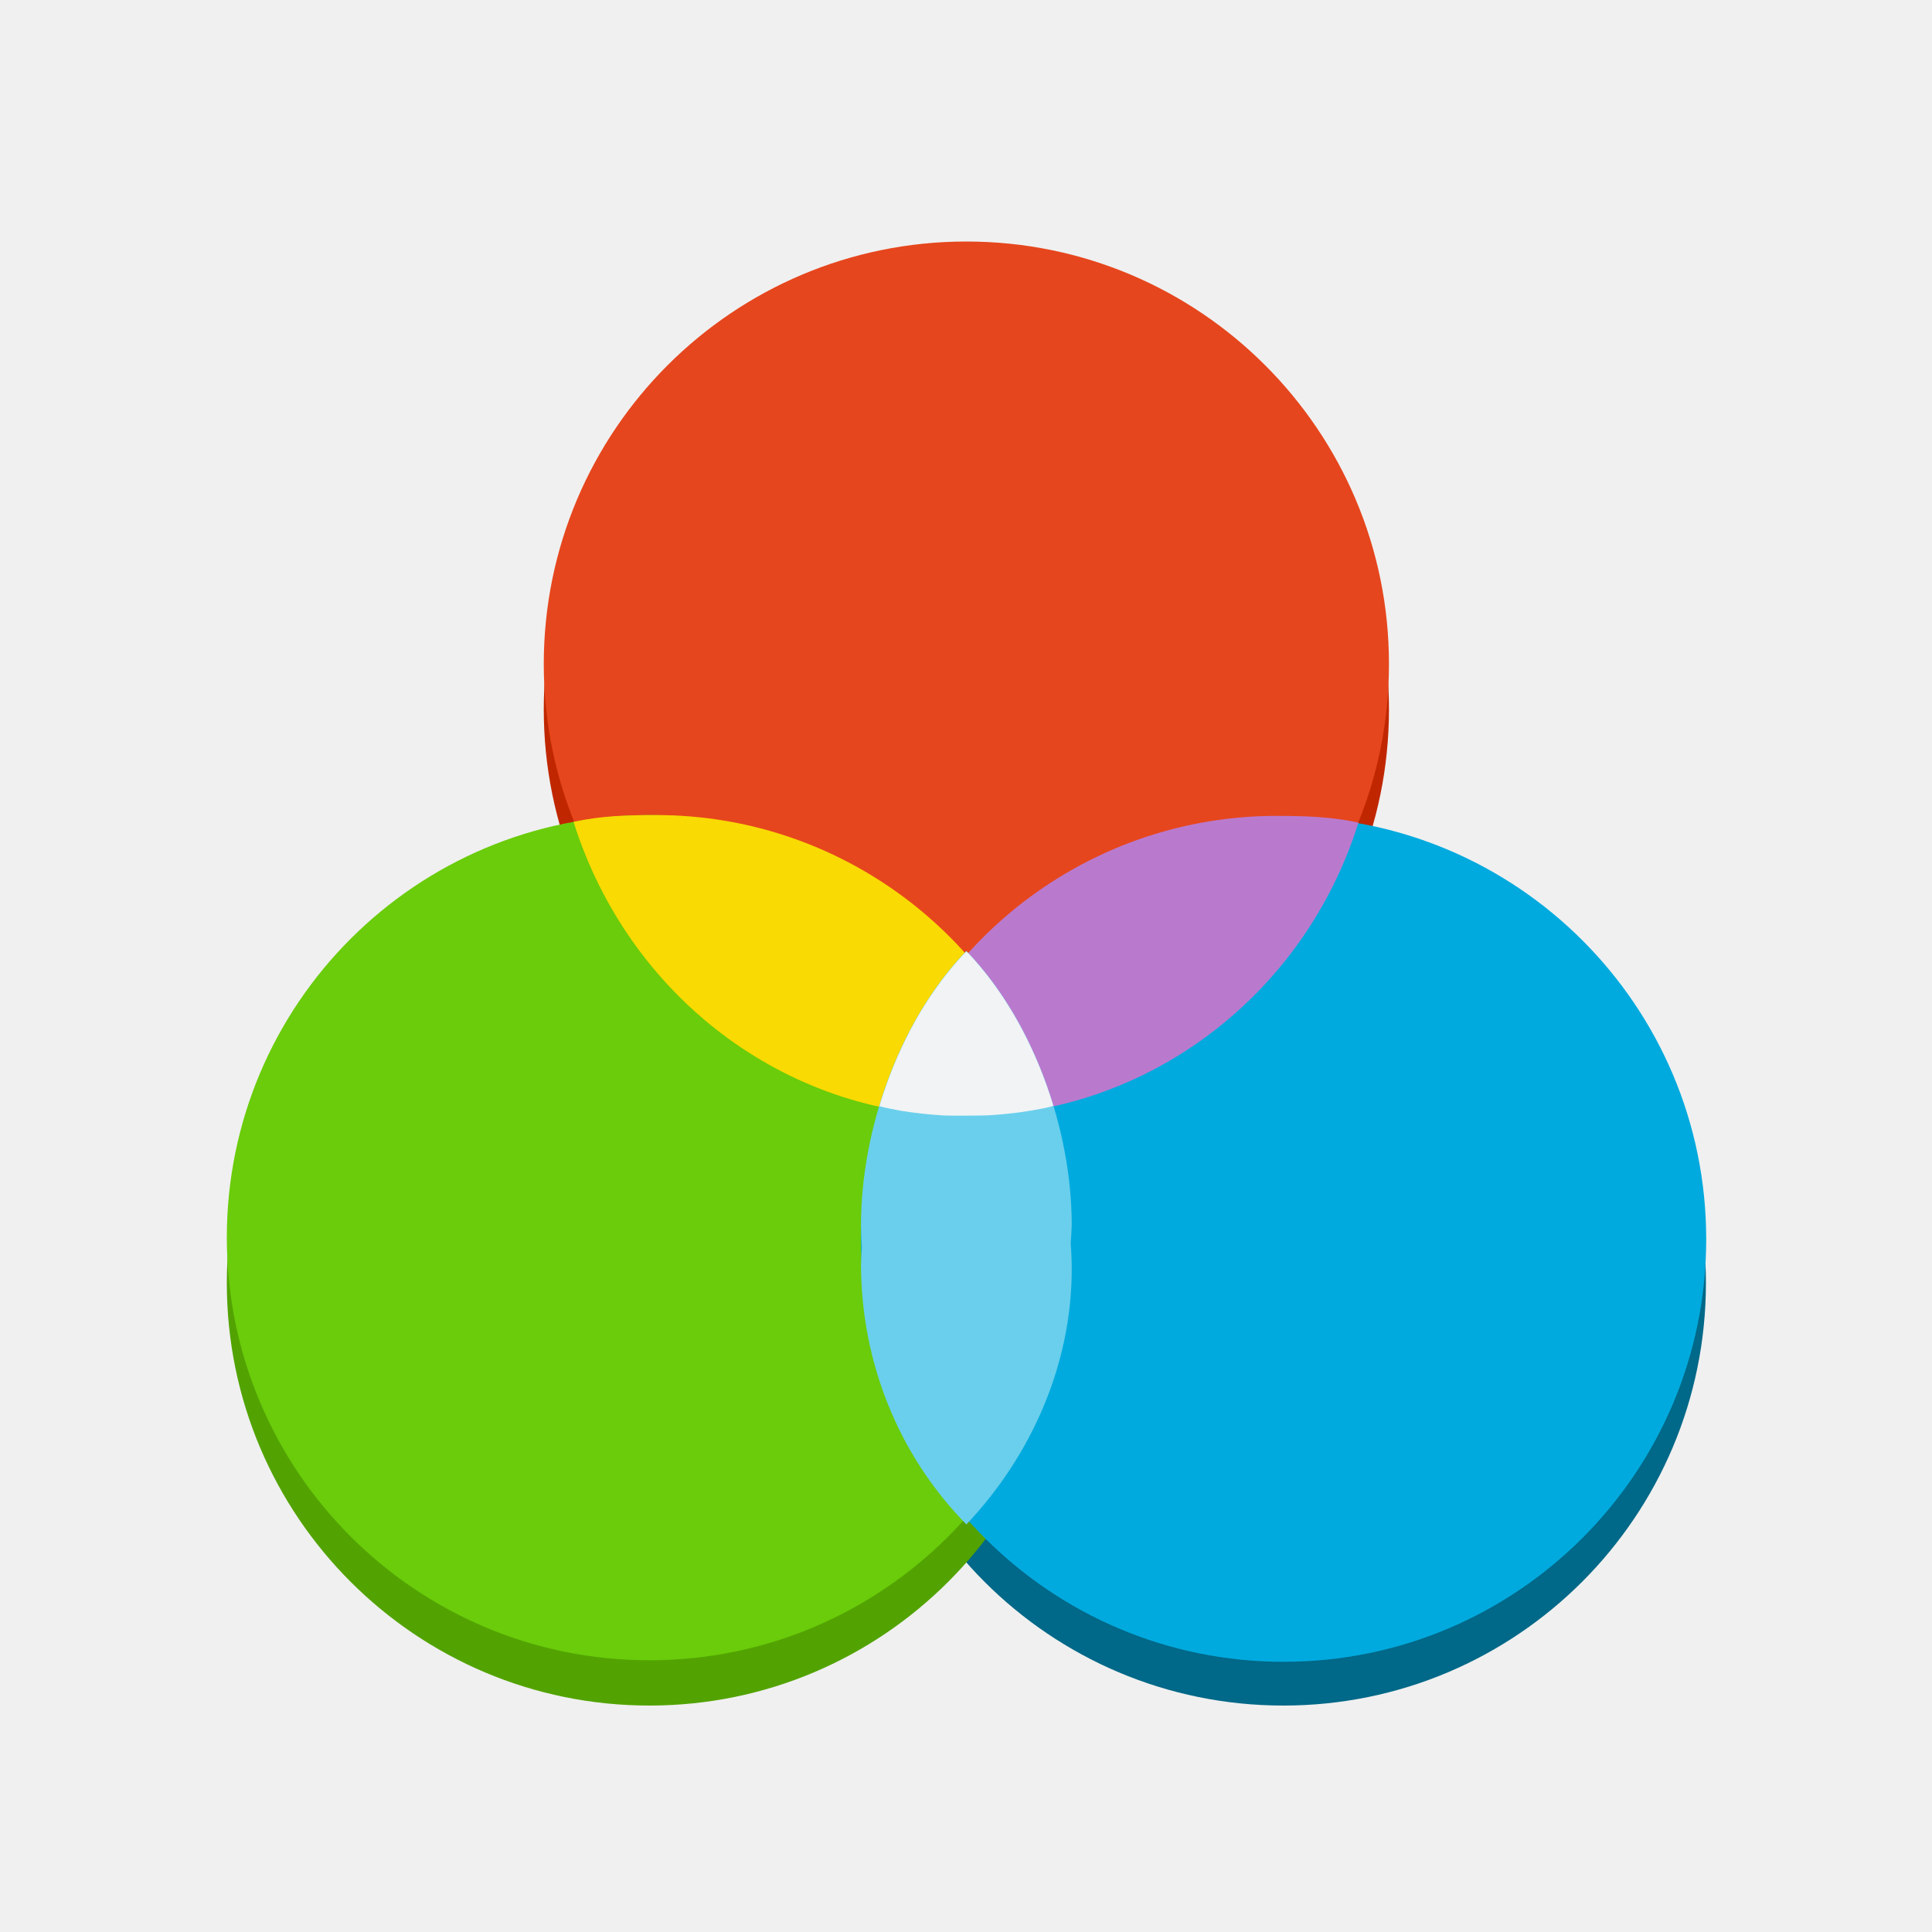
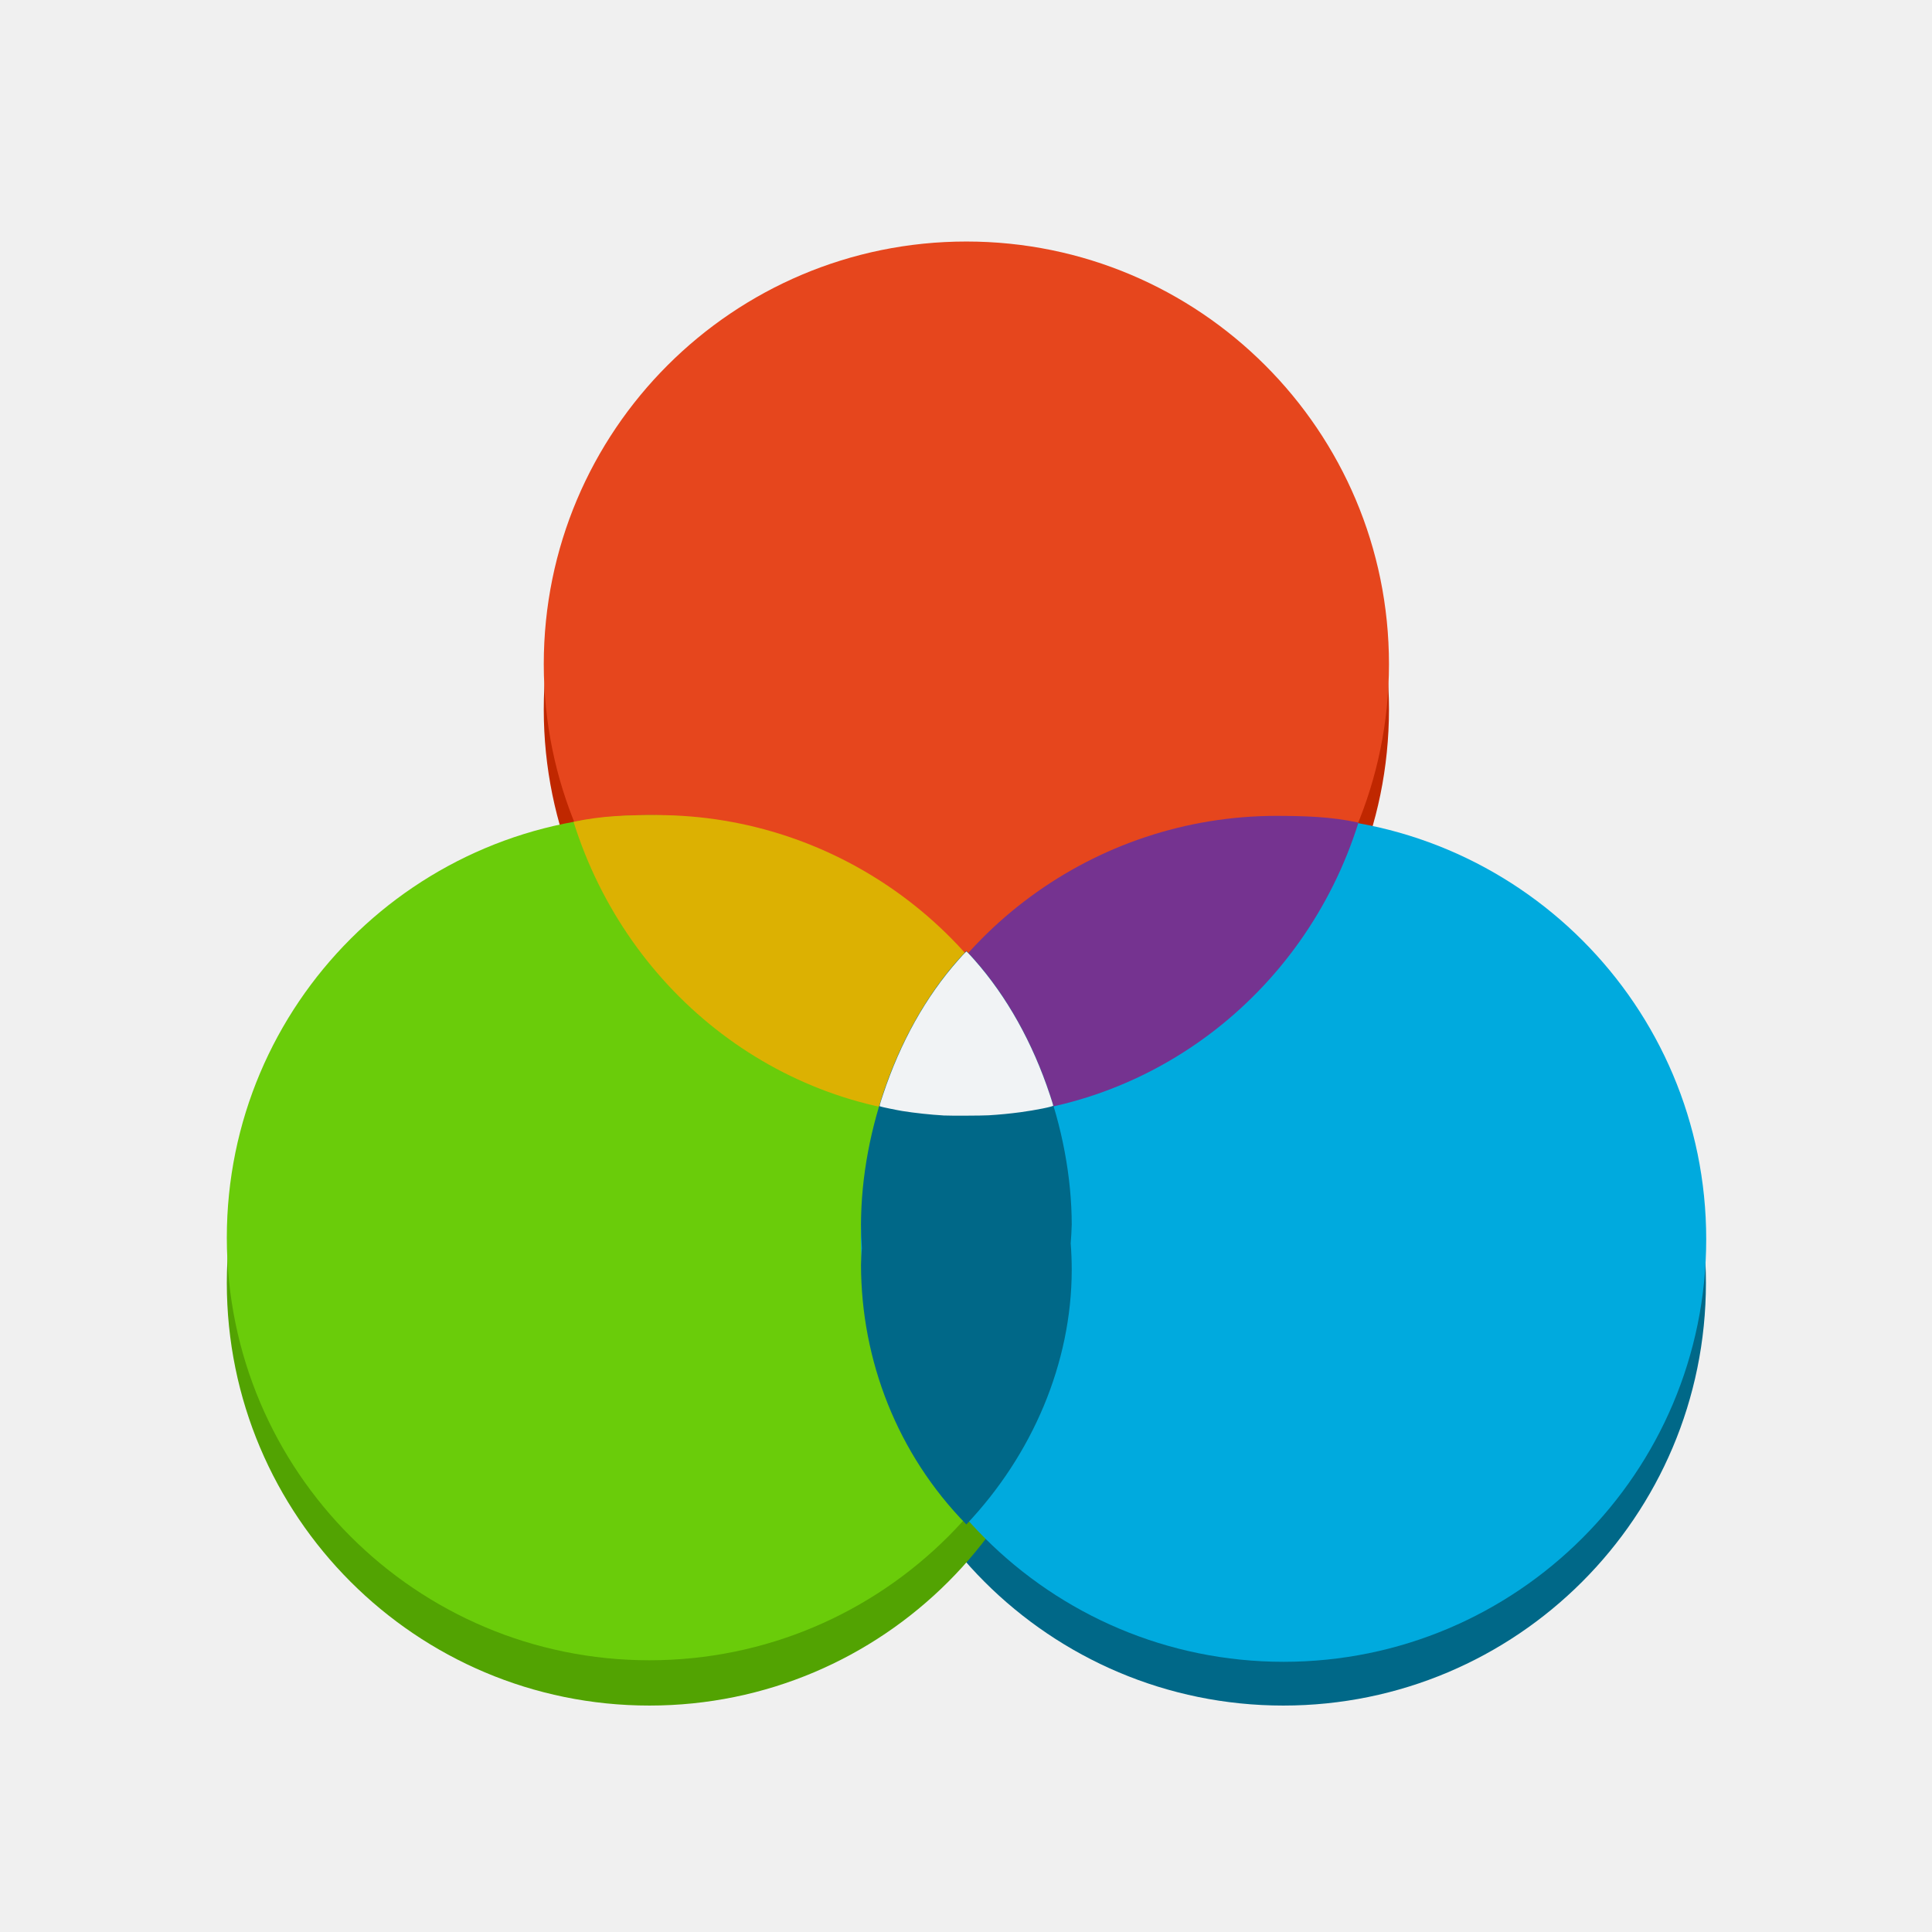
<svg xmlns="http://www.w3.org/2000/svg" width="128" height="128" viewBox="0 0 33.867 33.867" version="1.1" id="svg1260">
-   <defs id="defs1254">
-     <clipPath clipPathUnits="userSpaceOnUse" id="clipPath1014-7-9-3">
-       <circle style="opacity:1;vector-effect:none;fill:#6acc0a;fill-opacity:1;fill-rule:nonzero;stroke:#52a302;stroke-width:0.264;stroke-linecap:square;stroke-linejoin:round;stroke-miterlimit:4;stroke-dasharray:none;stroke-dashoffset:0;stroke-opacity:1;paint-order:normal" id="circle1016-5-3-6" cx="17.992" cy="323.458" r="3.043" />
-     </clipPath>
-     <clipPath clipPathUnits="userSpaceOnUse" id="clipPath1014-7-7">
-       <circle style="opacity:1;vector-effect:none;fill:#6acc0a;fill-opacity:1;fill-rule:nonzero;stroke:#52a302;stroke-width:0.264;stroke-linecap:square;stroke-linejoin:round;stroke-miterlimit:4;stroke-dasharray:none;stroke-dashoffset:0;stroke-opacity:1;paint-order:normal" id="circle1016-5-5" cx="17.992" cy="323.458" r="3.043" />
-     </clipPath>
-     <clipPath clipPathUnits="userSpaceOnUse" id="clipPath1010-3">
-       <circle cy="321.342" cx="2.117" id="circle1012-5" style="opacity:1;vector-effect:none;fill:#e6461d;fill-opacity:1;fill-rule:nonzero;stroke:#c02700;stroke-width:0.264;stroke-linecap:square;stroke-linejoin:round;stroke-miterlimit:4;stroke-dasharray:none;stroke-dashoffset:0;stroke-opacity:1;paint-order:normal" r="3.043" />
-     </clipPath>
-     <clipPath clipPathUnits="userSpaceOnUse" id="clipPath1010-3-9">
-       <circle cy="321.342" cx="2.117" id="circle1012-6" style="opacity:1;vector-effect:none;fill:#e6461d;fill-opacity:1;fill-rule:nonzero;stroke:#c02700;stroke-width:0.264;stroke-linecap:square;stroke-linejoin:round;stroke-miterlimit:4;stroke-dasharray:none;stroke-dashoffset:0;stroke-opacity:1;paint-order:normal" r="3.043" />
-     </clipPath>
-     <clipPath clipPathUnits="userSpaceOnUse" id="clipPath1014-7-5">
-       <circle style="opacity:1;vector-effect:none;fill:#6acc0a;fill-opacity:1;fill-rule:nonzero;stroke:#52a302;stroke-width:0.264;stroke-linecap:square;stroke-linejoin:round;stroke-miterlimit:4;stroke-dasharray:none;stroke-dashoffset:0;stroke-opacity:1;paint-order:normal" id="circle1016-5-0" cx="17.992" cy="323.458" r="3.043" />
-     </clipPath>
-     <clipPath clipPathUnits="userSpaceOnUse" id="clipPath1014-7-9-8">
-       <circle style="opacity:1;vector-effect:none;fill:#6acc0a;fill-opacity:1;fill-rule:nonzero;stroke:#52a302;stroke-width:0.264;stroke-linecap:square;stroke-linejoin:round;stroke-miterlimit:4;stroke-dasharray:none;stroke-dashoffset:0;stroke-opacity:1;paint-order:normal" id="circle1016-5-3-4" cx="17.992" cy="323.458" r="3.043" />
-     </clipPath>
-   </defs>
+   <defs id="defs1254" />
  <g id="layer1" transform="translate(0,-263.1333)">
-     <circle style="opacity:1;vector-effect:none;fill:#851b00;fill-opacity:1;fill-rule:nonzero;stroke:#c02700;stroke-width:0.264;stroke-linecap:square;stroke-linejoin:round;stroke-miterlimit:4;stroke-dasharray:none;stroke-dashoffset:0;stroke-opacity:1;paint-order:normal" id="circle1255-9-7" cx="43.401" cy="271.809" r="3.043" />
-     <circle style="opacity:1;vector-effect:none;fill:#c02700;fill-opacity:1;fill-rule:nonzero;stroke:#c02700;stroke-width:0.264;stroke-linecap:square;stroke-linejoin:round;stroke-miterlimit:4;stroke-dasharray:none;stroke-dashoffset:0;stroke-opacity:1;paint-order:normal" id="circle1255-9-4" cx="43.399" cy="271.584" r="3.043" />
-     <circle style="opacity:1;vector-effect:none;fill:#52a302;fill-opacity:1;fill-rule:nonzero;stroke:#52a302;stroke-width:0.264;stroke-linecap:square;stroke-linejoin:round;stroke-miterlimit:4;stroke-dasharray:none;stroke-dashoffset:0;stroke-opacity:1;paint-order:normal" id="circle1255-9" cx="47.625" cy="271.865" r="3.043" />
-     <ellipse cy="267.499" cx="45.507" id="circle1879-6" style="opacity:1;vector-effect:none;fill:#006888;fill-opacity:1;fill-rule:nonzero;stroke:none;stroke-width:0.148;stroke-linecap:square;stroke-linejoin:round;stroke-miterlimit:4;stroke-dasharray:none;stroke-dashoffset:0;stroke-opacity:1;paint-order:normal" rx="3.023" ry="3.087" />
-     <ellipse style="opacity:1;vector-effect:none;fill:#00aade;fill-opacity:1;fill-rule:nonzero;stroke:#006888;stroke-width:0.264;stroke-linecap:square;stroke-linejoin:round;stroke-miterlimit:4;stroke-dasharray:none;stroke-dashoffset:0;stroke-opacity:1;paint-order:normal" id="path1251-2" cx="45.527" cy="267.323" rx="3.043" ry="3.043" />
-     <ellipse cy="271.688" cx="47.775" id="circle1875-9" style="opacity:1;vector-effect:none;fill:#52a302;fill-opacity:1;fill-rule:nonzero;stroke:none;stroke-width:0.148;stroke-linecap:square;stroke-linejoin:round;stroke-miterlimit:4;stroke-dasharray:none;stroke-dashoffset:0;stroke-opacity:1;paint-order:normal" rx="3.023" ry="3.087" />
-     <ellipse style="opacity:1;vector-effect:none;fill:#c02700;fill-opacity:1;fill-rule:nonzero;stroke:none;stroke-width:0.148;stroke-linecap:square;stroke-linejoin:round;stroke-miterlimit:4;stroke-dasharray:none;stroke-dashoffset:0;stroke-opacity:1;paint-order:normal" id="circle1877-1" cx="43.24" cy="271.688" rx="3.023" ry="3.087" />
-     <circle style="opacity:1;vector-effect:none;fill:#6acc0a;fill-opacity:1;fill-rule:nonzero;stroke:#52a302;stroke-width:0.264;stroke-linecap:square;stroke-linejoin:round;stroke-miterlimit:4;stroke-dasharray:none;stroke-dashoffset:0;stroke-opacity:1;paint-order:normal" id="circle1255-2" cx="47.625" cy="271.6" r="3.043" />
-     <circle cy="271.6" cx="43.392" id="circle1253-7" style="opacity:1;vector-effect:none;fill:#e6461d;fill-opacity:1;fill-rule:nonzero;stroke:#c02700;stroke-width:0.264;stroke-linecap:square;stroke-linejoin:round;stroke-miterlimit:4;stroke-dasharray:none;stroke-dashoffset:0;stroke-opacity:1;paint-order:normal" r="3.043" />
-     <circle style="opacity:1;vector-effect:none;fill:#a87e13;fill-opacity:1;fill-rule:nonzero;stroke:#a87e13;stroke-width:0.264;stroke-linecap:square;stroke-linejoin:round;stroke-miterlimit:4;stroke-dasharray:none;stroke-dashoffset:0;stroke-opacity:1;paint-order:normal" id="circle1255-0" cx="6.35" cy="321.342" r="3.043" clip-path="url(#clipPath1010-3)" transform="translate(41.41865,-49.77858)" />
-     <ellipse transform="translate(29.6571,-52.03585)" style="opacity:1;vector-effect:none;fill:#1ba189;fill-opacity:1;fill-rule:nonzero;stroke:#1ba189;stroke-width:0.264;stroke-linecap:square;stroke-linejoin:round;stroke-miterlimit:4;stroke-dasharray:none;stroke-dashoffset:0;stroke-opacity:1;paint-order:normal" id="path1251-61-9" cx="15.893" cy="319.181" rx="3.043" ry="3.043" clip-path="url(#clipPath1014-7-7)" />
-     <ellipse transform="matrix(-1,0,0,1,61.44418,-52.01103)" style="opacity:1;vector-effect:none;fill:#9c41bf;fill-opacity:1;fill-rule:nonzero;stroke:#9c41bf;stroke-width:0.264;stroke-linecap:square;stroke-linejoin:round;stroke-miterlimit:4;stroke-dasharray:none;stroke-dashoffset:0;stroke-opacity:1;paint-order:normal" id="path1251-61-9-1" cx="15.893" cy="319.181" rx="3.043" ry="3.043" clip-path="url(#clipPath1014-7-9-3)" />
-     <path style="opacity:1;vector-effect:none;fill:#ffffff;fill-opacity:1;fill-rule:nonzero;stroke:none;stroke-width:0.18;stroke-linecap:square;stroke-linejoin:round;stroke-miterlimit:4;stroke-dasharray:none;stroke-dashoffset:0;stroke-opacity:1;paint-order:normal" d="m 45.547,269.215 a 4.012,3.42 0 0 0 -0.054,0.052 4.012,3.42 0 0 0 -0.155,0.164 4.012,3.42 0 0 0 -0.102,0.122 4.012,3.42 0 0 0 -0.116,0.152 4.012,3.42 0 0 0 -0.103,0.153 4.012,3.42 0 0 0 -0.083,0.136 4.012,3.42 0 0 0 -0.099,0.19 4.012,3.42 0 0 0 -0.06,0.128 4.012,3.42 0 0 0 -0.054,0.131 4.012,3.42 0 0 0 -0.007,0.019 4.012,3.42 0 0 0 0.004,8.2e-4 4.012,3.42 0 0 0 0.341,0.048 4.012,3.42 0 0 0 0.09,0.009 4.012,3.42 0 0 0 0.339,0.018 4.012,3.42 0 0 0 0.046,0.002 4.012,3.42 0 0 0 0.823,-0.074 4.012,3.42 0 0 0 0.016,-0.004 4.012,3.42 0 0 0 -0.825,-1.242 4.012,3.42 0 0 0 -0.004,-0.003 z" id="path1317-0" />
-     <ellipse cy="284.535" cx="43.392" id="circle1879-3" style="opacity:1;vector-effect:none;fill:#006888;fill-opacity:1;fill-rule:nonzero;stroke:none;stroke-width:0.058;stroke-linecap:square;stroke-linejoin:round;stroke-miterlimit:4;stroke-dasharray:none;stroke-dashoffset:0;stroke-opacity:1;paint-order:normal" rx="1.21" ry="1.191" />
-     <circle style="opacity:1;vector-effect:none;fill:#00aade;fill-opacity:1;fill-rule:nonzero;stroke:#006888;stroke-width:0.264;stroke-linecap:square;stroke-linejoin:round;stroke-miterlimit:4;stroke-dasharray:none;stroke-dashoffset:0;stroke-opacity:1;paint-order:normal" id="path1251-6" cx="43.392" cy="284.565" r="1.191" />
-     <circle style="opacity:1;vector-effect:none;fill:#6acc0a;fill-opacity:1;fill-rule:nonzero;stroke:#52a302;stroke-width:0.264;stroke-linecap:square;stroke-linejoin:round;stroke-miterlimit:4;stroke-dasharray:none;stroke-dashoffset:0;stroke-opacity:1;paint-order:normal" id="circle1255-06" cx="44.185" cy="286.152" r="1.191" />
-     <circle cy="286.152" cx="42.598" id="circle1253-2" style="opacity:1;vector-effect:none;fill:#e6461d;fill-opacity:1;fill-rule:nonzero;stroke:#c02700;stroke-width:0.264;stroke-linecap:square;stroke-linejoin:round;stroke-miterlimit:4;stroke-dasharray:none;stroke-dashoffset:0;stroke-opacity:1;paint-order:normal" r="1.191" />
-     <circle style="opacity:1;vector-effect:none;fill:#a87e13;fill-opacity:1;fill-rule:nonzero;stroke:#a87e13;stroke-width:0.264;stroke-linecap:square;stroke-linejoin:round;stroke-miterlimit:4;stroke-dasharray:none;stroke-dashoffset:0;stroke-opacity:1;paint-order:normal" id="circle1255-0-6" cx="6.35" cy="321.342" r="3.043" clip-path="url(#clipPath1010-3-9)" transform="matrix(0.4000758,0,0,0.4183498,41.75588,151.7686)" />
-     <ellipse transform="matrix(0.4000758,0,0,0.3858514,37.05037,161.2418)" style="opacity:1;vector-effect:none;fill:#1ba189;fill-opacity:1;fill-rule:nonzero;stroke:#1ba189;stroke-width:0.264;stroke-linecap:square;stroke-linejoin:round;stroke-miterlimit:4;stroke-dasharray:none;stroke-dashoffset:0;stroke-opacity:1;paint-order:normal" id="path1251-61-9-18" cx="15.893" cy="319.181" rx="3.043" ry="3.043" clip-path="url(#clipPath1014-7-5)" />
-     <ellipse transform="matrix(-0.4000758,0,0,0.3858514,49.76761,161.2514)" style="opacity:1;vector-effect:none;fill:#9c41bf;fill-opacity:1;fill-rule:nonzero;stroke:#9c41bf;stroke-width:0.264;stroke-linecap:square;stroke-linejoin:round;stroke-miterlimit:4;stroke-dasharray:none;stroke-dashoffset:0;stroke-opacity:1;paint-order:normal" id="path1251-61-9-1-7" cx="15.893" cy="319.181" rx="3.043" ry="3.043" clip-path="url(#clipPath1014-7-9-8)" />
-     <path style="opacity:1;vector-effect:none;fill:#ffffff;fill-opacity:1;fill-rule:nonzero;stroke:none;stroke-width:0.068;stroke-linecap:square;stroke-linejoin:round;stroke-miterlimit:4;stroke-dasharray:none;stroke-dashoffset:0;stroke-opacity:1;paint-order:normal" d="m 43.427,285.197 a 1.509,1.319 0 0 0 -0.02,0.02 1.509,1.319 0 0 0 -0.058,0.063 1.509,1.319 0 0 0 -0.038,0.047 1.509,1.319 0 0 0 -0.044,0.059 1.509,1.319 0 0 0 -0.039,0.059 1.509,1.319 0 0 0 -0.031,0.052 1.509,1.319 0 0 0 -0.037,0.073 1.509,1.319 0 0 0 -0.023,0.049 1.509,1.319 0 0 0 -0.02,0.05 1.509,1.319 0 0 0 -0.003,0.007 1.509,1.319 0 0 0 0.002,3.2e-4 1.509,1.319 0 0 0 0.128,0.018 1.509,1.319 0 0 0 0.034,0.003 1.509,1.319 0 0 0 0.128,0.007 1.509,1.319 0 0 0 0.017,7.7e-4 1.509,1.319 0 0 0 0.31,-0.029 1.509,1.319 0 0 0 0.006,-0.002 1.509,1.319 0 0 0 -0.31,-0.479 1.509,1.319 0 0 0 -0.001,-0.001 z" id="path1317-9" />
    <circle r="7.408" cy="275.569" cx="16.94" id="circle1879-36" style="opacity:1;vector-effect:none;fill:#c02700;fill-opacity:1;fill-rule:nonzero;stroke:none;stroke-width:0.359;stroke-linecap:square;stroke-linejoin:round;stroke-miterlimit:4;stroke-dasharray:none;stroke-dashoffset:0;stroke-opacity:1;paint-order:normal" />
    <circle style="opacity:1;vector-effect:none;fill:#e6461d;fill-opacity:1;fill-rule:nonzero;stroke:none;stroke-width:0.359;stroke-linecap:square;stroke-linejoin:round;stroke-miterlimit:4;stroke-dasharray:none;stroke-dashoffset:0;stroke-opacity:1;paint-order:normal" id="path1251-7" cx="16.94" cy="274.775" r="7.408" />
    <circle r="7.408" cy="285.623" cx="22.496" id="circle1875-5" style="opacity:1;vector-effect:none;fill:#006888;fill-opacity:1;fill-rule:nonzero;stroke:none;stroke-width:0.359;stroke-linecap:square;stroke-linejoin:round;stroke-miterlimit:4;stroke-dasharray:none;stroke-dashoffset:0;stroke-opacity:1;paint-order:normal" />
    <circle style="opacity:1;vector-effect:none;fill:#52a302;fill-opacity:1;fill-rule:nonzero;stroke:none;stroke-width:0.359;stroke-linecap:square;stroke-linejoin:round;stroke-miterlimit:4;stroke-dasharray:none;stroke-dashoffset:0;stroke-opacity:1;paint-order:normal" id="circle1877-3" cx="11.384" cy="285.623" r="7.408" />
    <circle r="7.408" cy="284.829" cx="11.384" id="circle1253-5" style="opacity:1;vector-effect:none;fill:#6acc0a;fill-opacity:1;fill-rule:nonzero;stroke:none;stroke-width:0.359;stroke-linecap:square;stroke-linejoin:round;stroke-miterlimit:4;stroke-dasharray:none;stroke-dashoffset:0;stroke-opacity:1;paint-order:normal" />
    <circle style="opacity:1;vector-effect:none;fill:#00aade;fill-opacity:1;fill-rule:nonzero;stroke:none;stroke-width:0.359;stroke-linecap:square;stroke-linejoin:round;stroke-miterlimit:4;stroke-dasharray:none;stroke-dashoffset:0;stroke-opacity:1;paint-order:normal" id="circle1255-6" cx="22.501" cy="284.856" r="7.408" />
-     <path style="opacity:1;vector-effect:none;fill:#b97ace;fill-opacity:1;fill-rule:nonzero;stroke:none;stroke-width:0.353;stroke-linecap:square;stroke-linejoin:round;stroke-miterlimit:4;stroke-dasharray:none;stroke-dashoffset:0;stroke-opacity:1;paint-order:normal" d="m 22.369,277.435 c -3.177,0.004 -5.985,2.068 -6.935,5.1 0.49,0.106 0.99,0.16 1.492,0.163 3.177,-0.004 5.937,-2.113 6.887,-5.145 -0.49,-0.106 -0.942,-0.116 -1.444,-0.118 z" id="circle1295-2" />
-     <path style="opacity:1;vector-effect:none;fill:#f9da02;fill-opacity:1;fill-rule:nonzero;stroke:none;stroke-width:0.353;stroke-linecap:square;stroke-linejoin:round;stroke-miterlimit:4;stroke-dasharray:none;stroke-dashoffset:0;stroke-opacity:1;paint-order:normal" d="m 11.511,277.421 c -0.513,0.001 -0.956,0.01 -1.457,0.119 0.952,3.033 3.693,5.158 6.872,5.159 0.513,-0.001 1.025,-0.057 1.526,-0.166 -0.952,-3.033 -3.762,-5.111 -6.941,-5.112 z" id="circle1306-9" />
-     <path style="opacity:1;vector-effect:none;fill:#6acfec;fill-opacity:1;fill-rule:nonzero;stroke:none;stroke-width:0.34;stroke-linecap:square;stroke-linejoin:round;stroke-miterlimit:4;stroke-dasharray:none;stroke-dashoffset:0;stroke-opacity:1;paint-order:normal" d="m 16.94,279.802 c -1.187,1.232 -1.844,3.144 -1.847,4.795 5.56e-4,0.138 0.006,0.277 0.015,0.415 -0.007,0.098 -0.013,0.195 -0.015,0.293 0.003,1.672 0.634,3.313 1.847,4.551 1.16,-1.226 1.844,-2.83 1.847,-4.46 -8e-6,-0.156 -0.006,-0.312 -0.018,-0.468 0.009,-0.11 0.015,-0.22 0.018,-0.33 -0.003,-1.651 -0.661,-3.563 -1.847,-4.795 z" id="circle1273-1" />
+     <path style="opacity:1;vector-effect:none;fill:#753390;fill-opacity:1;fill-rule:nonzero;stroke:none;stroke-width:0.353;stroke-linecap:square;stroke-linejoin:round;stroke-miterlimit:4;stroke-dasharray:none;stroke-dashoffset:0;stroke-opacity:1;paint-order:normal" d="m 22.369,277.435 c -3.177,0.004 -5.985,2.068 -6.935,5.1 0.49,0.106 0.99,0.16 1.492,0.163 3.177,-0.004 5.937,-2.113 6.887,-5.145 -0.49,-0.106 -0.942,-0.116 -1.444,-0.118 z" id="circle1295-2" />
+     <path style="opacity:1;vector-effect:none;fill:#dcb102;fill-opacity:1;fill-rule:nonzero;stroke:none;stroke-width:0.353;stroke-linecap:square;stroke-linejoin:round;stroke-miterlimit:4;stroke-dasharray:none;stroke-dashoffset:0;stroke-opacity:1;paint-order:normal" d="m 11.511,277.421 c -0.513,0.001 -0.956,0.01 -1.457,0.119 0.952,3.033 3.693,5.158 6.872,5.159 0.513,-0.001 1.025,-0.057 1.526,-0.166 -0.952,-3.033 -3.762,-5.111 -6.941,-5.112 z" id="circle1306-9" />
+     <path style="opacity:1;vector-effect:none;fill:#006888;fill-opacity:1;fill-rule:nonzero;stroke:none;stroke-width:0.34;stroke-linecap:square;stroke-linejoin:round;stroke-miterlimit:4;stroke-dasharray:none;stroke-dashoffset:0;stroke-opacity:1;paint-order:normal" d="m 16.94,279.802 c -1.187,1.232 -1.844,3.144 -1.847,4.795 5.56e-4,0.138 0.006,0.277 0.015,0.415 -0.007,0.098 -0.013,0.195 -0.015,0.293 0.003,1.672 0.634,3.313 1.847,4.551 1.16,-1.226 1.844,-2.83 1.847,-4.46 -8e-6,-0.156 -0.006,-0.312 -0.018,-0.468 0.009,-0.11 0.015,-0.22 0.018,-0.33 -0.003,-1.651 -0.661,-3.563 -1.847,-4.795 z" id="circle1273-1" />
    <path style="fill:#f1f3f5;fill-opacity:1;stroke:none;stroke-width:0.001;stroke-miterlimit:4;stroke-dasharray:none;stroke-opacity:1" d="m 16.531,282.686 c -0.202,-0.011 -0.504,-0.043 -0.713,-0.077 -0.108,-0.018 -0.361,-0.07 -0.39,-0.081 -0.015,-0.006 -0.011,-0.019 0.049,-0.2 0.306,-0.925 0.754,-1.727 1.328,-2.373 0.046,-0.052 0.096,-0.106 0.11,-0.119 l 0.026,-0.024 0.026,0.024 c 0.014,0.013 0.064,0.067 0.11,0.119 0.571,0.644 1.024,1.454 1.329,2.376 0.031,0.095 0.057,0.177 0.057,0.183 0,0.018 -0.309,0.08 -0.575,0.116 -0.178,0.024 -0.372,0.043 -0.558,0.054 -0.122,0.007 -0.671,0.009 -0.798,0.003 z" id="path868" />
  </g>
</svg>
